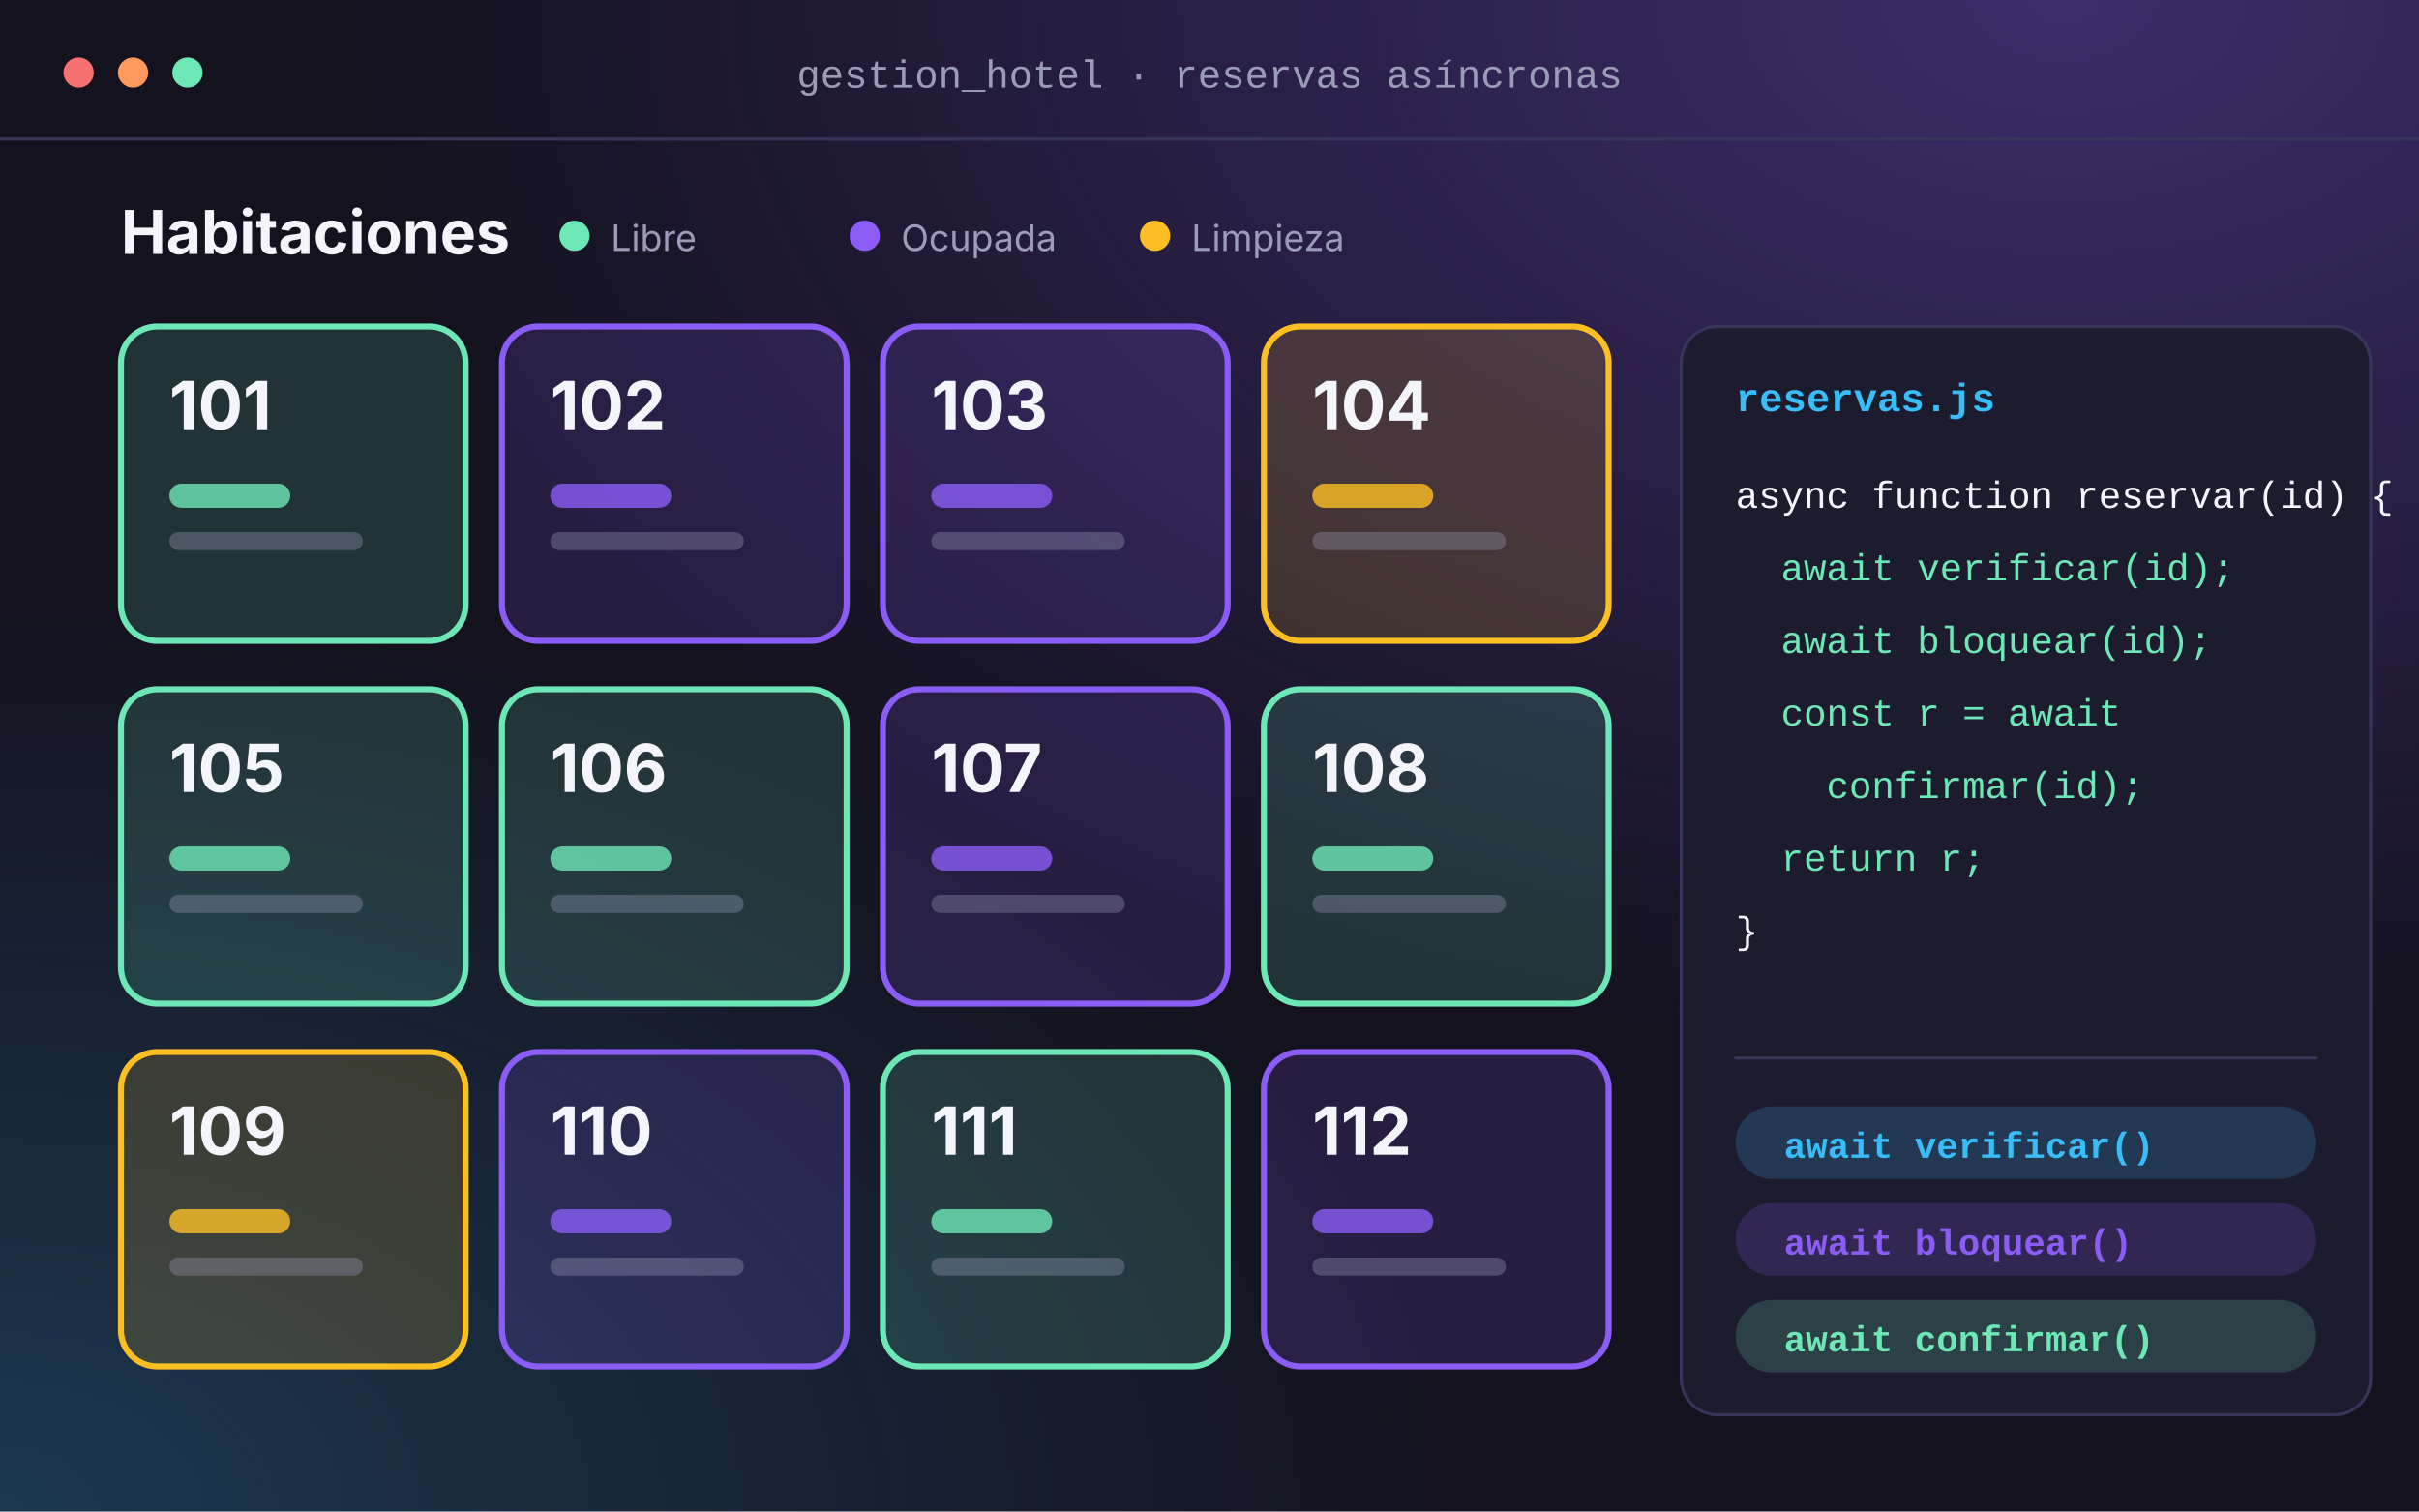
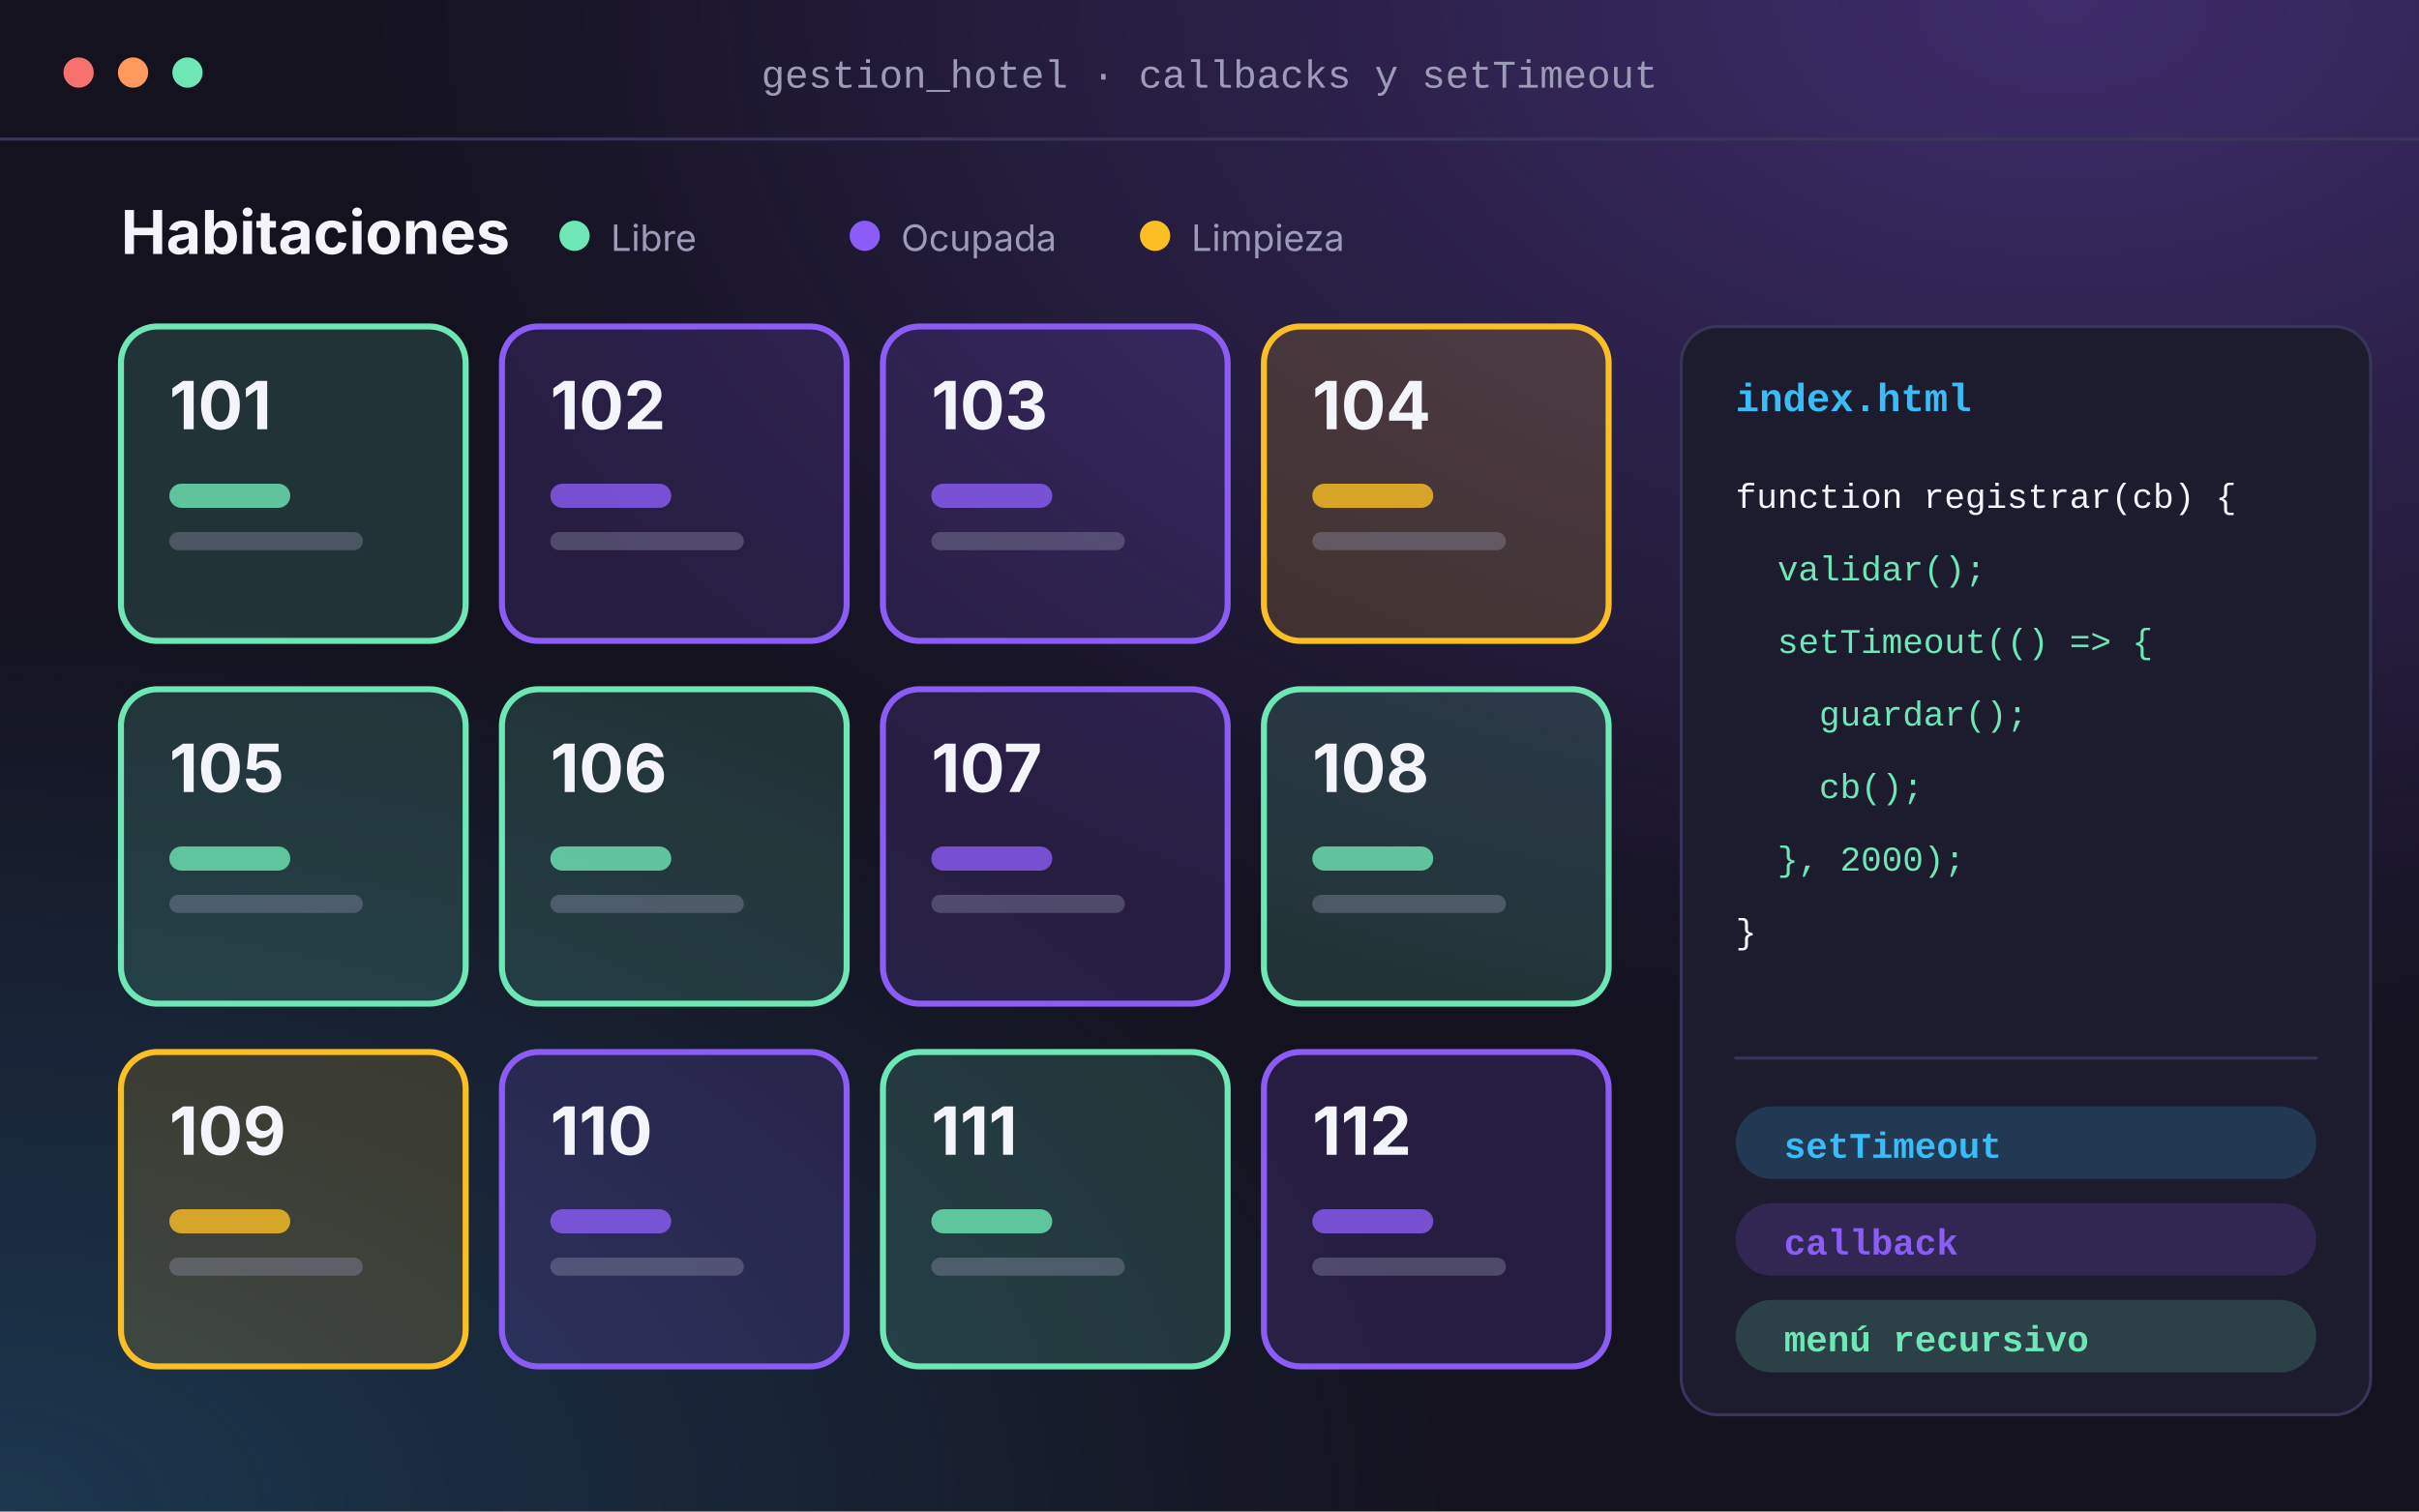
<svg xmlns="http://www.w3.org/2000/svg" viewBox="0 0 800 500">
  <defs>
    <radialGradient id="g1" cx="85%" cy="0%" r="70%">
      <stop offset="0" stop-color="#8b5cf6" stop-opacity=".35" />
      <stop offset="1" stop-color="#8b5cf6" stop-opacity="0" />
    </radialGradient>
    <radialGradient id="g2" cx="0%" cy="100%" r="60%">
      <stop offset="0" stop-color="#38bdf8" stop-opacity=".22" />
      <stop offset="1" stop-color="#38bdf8" stop-opacity="0" />
    </radialGradient>
    <linearGradient id="area" x1="0" y1="0" x2="0" y2="1">
      <stop offset="0" stop-color="#8b5cf6" stop-opacity=".45" />
      <stop offset="1" stop-color="#8b5cf6" stop-opacity="0" />
    </linearGradient>
  </defs>
  <rect width="800" height="500" fill="#14121f" />
  <rect width="800" height="500" fill="url(#g1)" />
  <rect width="800" height="500" fill="url(#g2)" />
  <circle cx="26" cy="24" r="5" fill="#f87171" />
  <circle cx="44" cy="24" r="5" fill="#ff9a5c" />
  <circle cx="62" cy="24" r="5" fill="#6ee7b7" />
-   <text x="400" y="29" font-family="'Cascadia Code', Consolas, 'Courier New', monospace" font-size="13" font-weight="500" fill="#9c9bb8" text-anchor="middle" opacity="1" xml:space="preserve">gestion_hotel · reservas asíncronas</text>
+   <text x="400" y="29" font-family="'Cascadia Code', Consolas, 'Courier New', monospace" font-size="13" font-weight="500" fill="#9c9bb8" text-anchor="middle" opacity="1" xml:space="preserve">gestion_hotel · callbacks y setTimeout</text>
  <line x1="0" y1="46" x2="800" y2="46" stroke="#38355a" stroke-width="1" stroke-linecap="round" />
  <text x="40" y="84" font-family="Inter, 'Segoe UI', Arial, sans-serif" font-size="20" font-weight="700" fill="#f4f4fb" text-anchor="start" opacity="1" xml:space="preserve">Habitaciones</text>
  <circle cx="190" cy="78" r="5" fill="#6ee7b7" />
  <text x="202" y="83" font-family="Inter, 'Segoe UI', Arial, sans-serif" font-size="12" font-weight="400" fill="#9c9bb8" text-anchor="start" opacity="1" xml:space="preserve">Libre</text>
  <circle cx="286" cy="78" r="5" fill="#8b5cf6" />
  <text x="298" y="83" font-family="Inter, 'Segoe UI', Arial, sans-serif" font-size="12" font-weight="400" fill="#9c9bb8" text-anchor="start" opacity="1" xml:space="preserve">Ocupada</text>
  <circle cx="382" cy="78" r="5" fill="#fbbf24" />
  <text x="394" y="83" font-family="Inter, 'Segoe UI', Arial, sans-serif" font-size="12" font-weight="400" fill="#9c9bb8" text-anchor="start" opacity="1" xml:space="preserve">Limpieza</text>
  <rect x="40" y="108" width="114" height="104" rx="12" fill="#6ee7b7" opacity="0.16" />
  <rect x="40" y="108" width="114" height="104" rx="12" fill="none" opacity="1" stroke="#6ee7b7" stroke-width="2" />
  <text x="56" y="142" font-family="Inter, 'Segoe UI', Arial, sans-serif" font-size="22" font-weight="700" fill="#f4f4fb" text-anchor="start" opacity="1" xml:space="preserve">101</text>
  <rect x="56" y="160" width="40" height="8" rx="4" fill="#6ee7b7" opacity="0.8" />
  <rect x="56" y="176" width="64" height="6" rx="3" fill="#9c9bb8" opacity="0.35" />
  <rect x="166" y="108" width="114" height="104" rx="12" fill="#8b5cf6" opacity="0.16" />
  <rect x="166" y="108" width="114" height="104" rx="12" fill="none" opacity="1" stroke="#8b5cf6" stroke-width="2" />
  <text x="182" y="142" font-family="Inter, 'Segoe UI', Arial, sans-serif" font-size="22" font-weight="700" fill="#f4f4fb" text-anchor="start" opacity="1" xml:space="preserve">102</text>
  <rect x="182" y="160" width="40" height="8" rx="4" fill="#8b5cf6" opacity="0.8" />
  <rect x="182" y="176" width="64" height="6" rx="3" fill="#9c9bb8" opacity="0.35" />
  <rect x="292" y="108" width="114" height="104" rx="12" fill="#8b5cf6" opacity="0.16" />
  <rect x="292" y="108" width="114" height="104" rx="12" fill="none" opacity="1" stroke="#8b5cf6" stroke-width="2" />
  <text x="308" y="142" font-family="Inter, 'Segoe UI', Arial, sans-serif" font-size="22" font-weight="700" fill="#f4f4fb" text-anchor="start" opacity="1" xml:space="preserve">103</text>
  <rect x="308" y="160" width="40" height="8" rx="4" fill="#8b5cf6" opacity="0.8" />
  <rect x="308" y="176" width="64" height="6" rx="3" fill="#9c9bb8" opacity="0.35" />
  <rect x="418" y="108" width="114" height="104" rx="12" fill="#fbbf24" opacity="0.16" />
  <rect x="418" y="108" width="114" height="104" rx="12" fill="none" opacity="1" stroke="#fbbf24" stroke-width="2" />
  <text x="434" y="142" font-family="Inter, 'Segoe UI', Arial, sans-serif" font-size="22" font-weight="700" fill="#f4f4fb" text-anchor="start" opacity="1" xml:space="preserve">104</text>
  <rect x="434" y="160" width="40" height="8" rx="4" fill="#fbbf24" opacity="0.8" />
  <rect x="434" y="176" width="64" height="6" rx="3" fill="#9c9bb8" opacity="0.35" />
  <rect x="40" y="228" width="114" height="104" rx="12" fill="#6ee7b7" opacity="0.16" />
  <rect x="40" y="228" width="114" height="104" rx="12" fill="none" opacity="1" stroke="#6ee7b7" stroke-width="2" />
  <text x="56" y="262" font-family="Inter, 'Segoe UI', Arial, sans-serif" font-size="22" font-weight="700" fill="#f4f4fb" text-anchor="start" opacity="1" xml:space="preserve">105</text>
  <rect x="56" y="280" width="40" height="8" rx="4" fill="#6ee7b7" opacity="0.8" />
  <rect x="56" y="296" width="64" height="6" rx="3" fill="#9c9bb8" opacity="0.35" />
  <rect x="166" y="228" width="114" height="104" rx="12" fill="#6ee7b7" opacity="0.16" />
  <rect x="166" y="228" width="114" height="104" rx="12" fill="none" opacity="1" stroke="#6ee7b7" stroke-width="2" />
  <text x="182" y="262" font-family="Inter, 'Segoe UI', Arial, sans-serif" font-size="22" font-weight="700" fill="#f4f4fb" text-anchor="start" opacity="1" xml:space="preserve">106</text>
  <rect x="182" y="280" width="40" height="8" rx="4" fill="#6ee7b7" opacity="0.8" />
  <rect x="182" y="296" width="64" height="6" rx="3" fill="#9c9bb8" opacity="0.35" />
  <rect x="292" y="228" width="114" height="104" rx="12" fill="#8b5cf6" opacity="0.16" />
  <rect x="292" y="228" width="114" height="104" rx="12" fill="none" opacity="1" stroke="#8b5cf6" stroke-width="2" />
  <text x="308" y="262" font-family="Inter, 'Segoe UI', Arial, sans-serif" font-size="22" font-weight="700" fill="#f4f4fb" text-anchor="start" opacity="1" xml:space="preserve">107</text>
  <rect x="308" y="280" width="40" height="8" rx="4" fill="#8b5cf6" opacity="0.8" />
  <rect x="308" y="296" width="64" height="6" rx="3" fill="#9c9bb8" opacity="0.35" />
  <rect x="418" y="228" width="114" height="104" rx="12" fill="#6ee7b7" opacity="0.16" />
  <rect x="418" y="228" width="114" height="104" rx="12" fill="none" opacity="1" stroke="#6ee7b7" stroke-width="2" />
  <text x="434" y="262" font-family="Inter, 'Segoe UI', Arial, sans-serif" font-size="22" font-weight="700" fill="#f4f4fb" text-anchor="start" opacity="1" xml:space="preserve">108</text>
  <rect x="434" y="280" width="40" height="8" rx="4" fill="#6ee7b7" opacity="0.8" />
  <rect x="434" y="296" width="64" height="6" rx="3" fill="#9c9bb8" opacity="0.35" />
  <rect x="40" y="348" width="114" height="104" rx="12" fill="#fbbf24" opacity="0.16" />
  <rect x="40" y="348" width="114" height="104" rx="12" fill="none" opacity="1" stroke="#fbbf24" stroke-width="2" />
  <text x="56" y="382" font-family="Inter, 'Segoe UI', Arial, sans-serif" font-size="22" font-weight="700" fill="#f4f4fb" text-anchor="start" opacity="1" xml:space="preserve">109</text>
  <rect x="56" y="400" width="40" height="8" rx="4" fill="#fbbf24" opacity="0.8" />
  <rect x="56" y="416" width="64" height="6" rx="3" fill="#9c9bb8" opacity="0.35" />
  <rect x="166" y="348" width="114" height="104" rx="12" fill="#8b5cf6" opacity="0.16" />
  <rect x="166" y="348" width="114" height="104" rx="12" fill="none" opacity="1" stroke="#8b5cf6" stroke-width="2" />
  <text x="182" y="382" font-family="Inter, 'Segoe UI', Arial, sans-serif" font-size="22" font-weight="700" fill="#f4f4fb" text-anchor="start" opacity="1" xml:space="preserve">110</text>
  <rect x="182" y="400" width="40" height="8" rx="4" fill="#8b5cf6" opacity="0.8" />
  <rect x="182" y="416" width="64" height="6" rx="3" fill="#9c9bb8" opacity="0.35" />
  <rect x="292" y="348" width="114" height="104" rx="12" fill="#6ee7b7" opacity="0.16" />
  <rect x="292" y="348" width="114" height="104" rx="12" fill="none" opacity="1" stroke="#6ee7b7" stroke-width="2" />
  <text x="308" y="382" font-family="Inter, 'Segoe UI', Arial, sans-serif" font-size="22" font-weight="700" fill="#f4f4fb" text-anchor="start" opacity="1" xml:space="preserve">111</text>
  <rect x="308" y="400" width="40" height="8" rx="4" fill="#6ee7b7" opacity="0.8" />
  <rect x="308" y="416" width="64" height="6" rx="3" fill="#9c9bb8" opacity="0.35" />
  <rect x="418" y="348" width="114" height="104" rx="12" fill="#8b5cf6" opacity="0.16" />
  <rect x="418" y="348" width="114" height="104" rx="12" fill="none" opacity="1" stroke="#8b5cf6" stroke-width="2" />
  <text x="434" y="382" font-family="Inter, 'Segoe UI', Arial, sans-serif" font-size="22" font-weight="700" fill="#f4f4fb" text-anchor="start" opacity="1" xml:space="preserve">112</text>
  <rect x="434" y="400" width="40" height="8" rx="4" fill="#8b5cf6" opacity="0.8" />
  <rect x="434" y="416" width="64" height="6" rx="3" fill="#9c9bb8" opacity="0.35" />
  <rect x="556" y="108" width="228" height="360" rx="12" fill="#1d1b2e" opacity="1" stroke="#38355a" stroke-width="1" />
-   <text x="574" y="136" font-family="'Cascadia Code', Consolas, 'Courier New', monospace" font-size="13" font-weight="600" fill="#38bdf8" text-anchor="start" opacity="1" xml:space="preserve">reservas.js</text>
-   <text x="574" y="168" font-family="'Cascadia Code', Consolas, 'Courier New', monospace" font-size="12.5" font-weight="400" fill="#f4f4fb" text-anchor="start" opacity="1" xml:space="preserve">async function reservar(id) {</text>
-   <text x="574" y="192" font-family="'Cascadia Code', Consolas, 'Courier New', monospace" font-size="12.5" font-weight="400" fill="#6ee7b7" text-anchor="start" opacity="1" xml:space="preserve">  await verificar(id);</text>
-   <text x="574" y="216" font-family="'Cascadia Code', Consolas, 'Courier New', monospace" font-size="12.5" font-weight="400" fill="#6ee7b7" text-anchor="start" opacity="1" xml:space="preserve">  await bloquear(id);</text>
-   <text x="574" y="240" font-family="'Cascadia Code', Consolas, 'Courier New', monospace" font-size="12.5" font-weight="400" fill="#6ee7b7" text-anchor="start" opacity="1" xml:space="preserve">  const r = await</text>
-   <text x="574" y="264" font-family="'Cascadia Code', Consolas, 'Courier New', monospace" font-size="12.5" font-weight="400" fill="#6ee7b7" text-anchor="start" opacity="1" xml:space="preserve">    confirmar(id);</text>
-   <text x="574" y="288" font-family="'Cascadia Code', Consolas, 'Courier New', monospace" font-size="12.5" font-weight="400" fill="#6ee7b7" text-anchor="start" opacity="1" xml:space="preserve">  return r;</text>
-   <text x="574" y="312" font-family="'Cascadia Code', Consolas, 'Courier New', monospace" font-size="12.5" font-weight="400" fill="#f4f4fb" text-anchor="start" opacity="1" xml:space="preserve">}</text>
+   <text x="574" y="136" font-family="'Cascadia Code', Consolas, 'Courier New', monospace" font-size="13" font-weight="600" fill="#38bdf8" text-anchor="start" opacity="1" xml:space="preserve">index.html</text>
+   <text x="574" y="168" font-family="'Cascadia Code', Consolas, 'Courier New', monospace" font-size="11.5" font-weight="400" fill="#f4f4fb" text-anchor="start" opacity="1" xml:space="preserve">function registrar(cb) {</text>
+   <text x="574" y="192" font-family="'Cascadia Code', Consolas, 'Courier New', monospace" font-size="11.5" font-weight="400" fill="#6ee7b7" text-anchor="start" opacity="1" xml:space="preserve">  validar();</text>
+   <text x="574" y="216" font-family="'Cascadia Code', Consolas, 'Courier New', monospace" font-size="11.5" font-weight="400" fill="#6ee7b7" text-anchor="start" opacity="1" xml:space="preserve">  setTimeout(() =&gt; {</text>
+   <text x="574" y="240" font-family="'Cascadia Code', Consolas, 'Courier New', monospace" font-size="11.5" font-weight="400" fill="#6ee7b7" text-anchor="start" opacity="1" xml:space="preserve">    guardar();</text>
+   <text x="574" y="264" font-family="'Cascadia Code', Consolas, 'Courier New', monospace" font-size="11.5" font-weight="400" fill="#6ee7b7" text-anchor="start" opacity="1" xml:space="preserve">    cb();</text>
+   <text x="574" y="288" font-family="'Cascadia Code', Consolas, 'Courier New', monospace" font-size="11.5" font-weight="400" fill="#6ee7b7" text-anchor="start" opacity="1" xml:space="preserve">  }, 2000);</text>
+   <text x="574" y="312" font-family="'Cascadia Code', Consolas, 'Courier New', monospace" font-size="11.5" font-weight="400" fill="#f4f4fb" text-anchor="start" opacity="1" xml:space="preserve">}</text>
  <line x1="574" y1="350" x2="766" y2="350" stroke="#38355a" stroke-width="1" stroke-linecap="round" />
  <rect x="574" y="366" width="192" height="24" rx="12" fill="#38bdf8" opacity="0.18" />
-   <text x="590" y="383" font-family="'Cascadia Code', Consolas, 'Courier New', monospace" font-size="12" font-weight="600" fill="#38bdf8" text-anchor="start" opacity="1" xml:space="preserve">await verificar()</text>
+   <text x="590" y="383" font-family="'Cascadia Code', Consolas, 'Courier New', monospace" font-size="12" font-weight="600" fill="#38bdf8" text-anchor="start" opacity="1" xml:space="preserve">setTimeout</text>
  <rect x="574" y="398" width="192" height="24" rx="12" fill="#8b5cf6" opacity="0.18" />
-   <text x="590" y="415" font-family="'Cascadia Code', Consolas, 'Courier New', monospace" font-size="12" font-weight="600" fill="#8b5cf6" text-anchor="start" opacity="1" xml:space="preserve">await bloquear()</text>
+   <text x="590" y="415" font-family="'Cascadia Code', Consolas, 'Courier New', monospace" font-size="12" font-weight="600" fill="#8b5cf6" text-anchor="start" opacity="1" xml:space="preserve">callback</text>
  <rect x="574" y="430" width="192" height="24" rx="12" fill="#6ee7b7" opacity="0.18" />
-   <text x="590" y="447" font-family="'Cascadia Code', Consolas, 'Courier New', monospace" font-size="12" font-weight="600" fill="#6ee7b7" text-anchor="start" opacity="1" xml:space="preserve">await confirmar()</text>
+   <text x="590" y="447" font-family="'Cascadia Code', Consolas, 'Courier New', monospace" font-size="12" font-weight="600" fill="#6ee7b7" text-anchor="start" opacity="1" xml:space="preserve">menú recursivo</text>
</svg>
